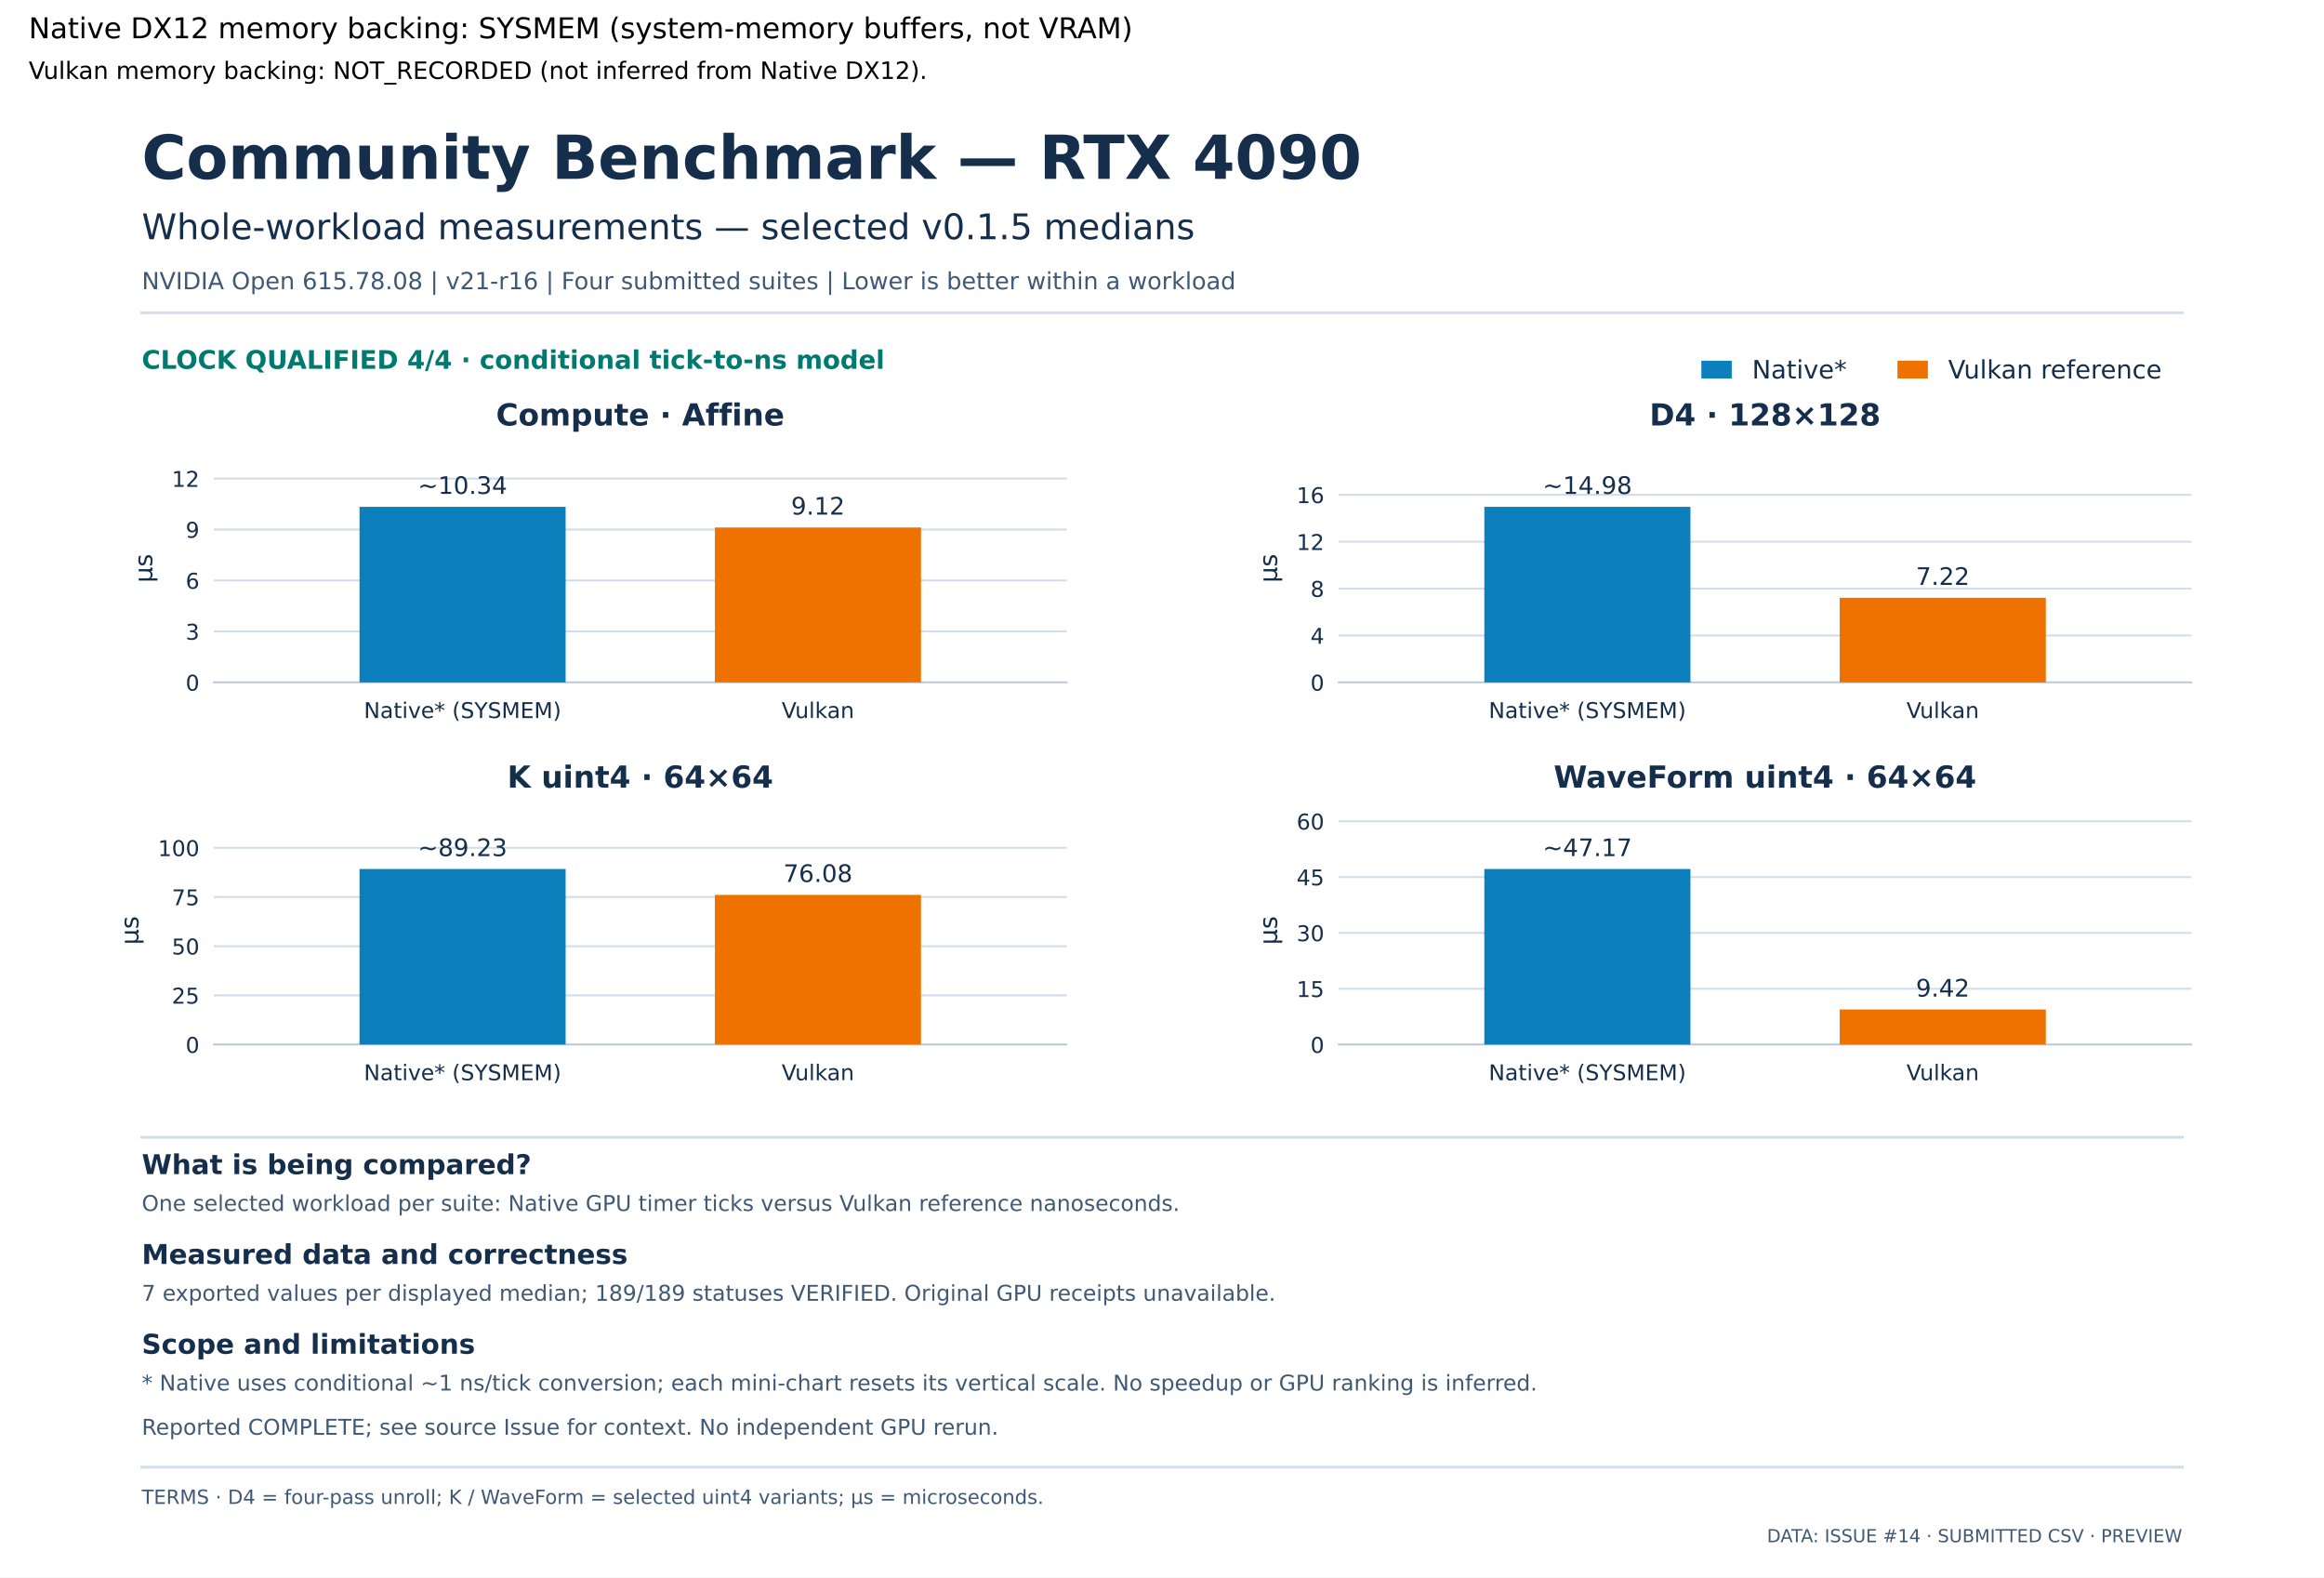
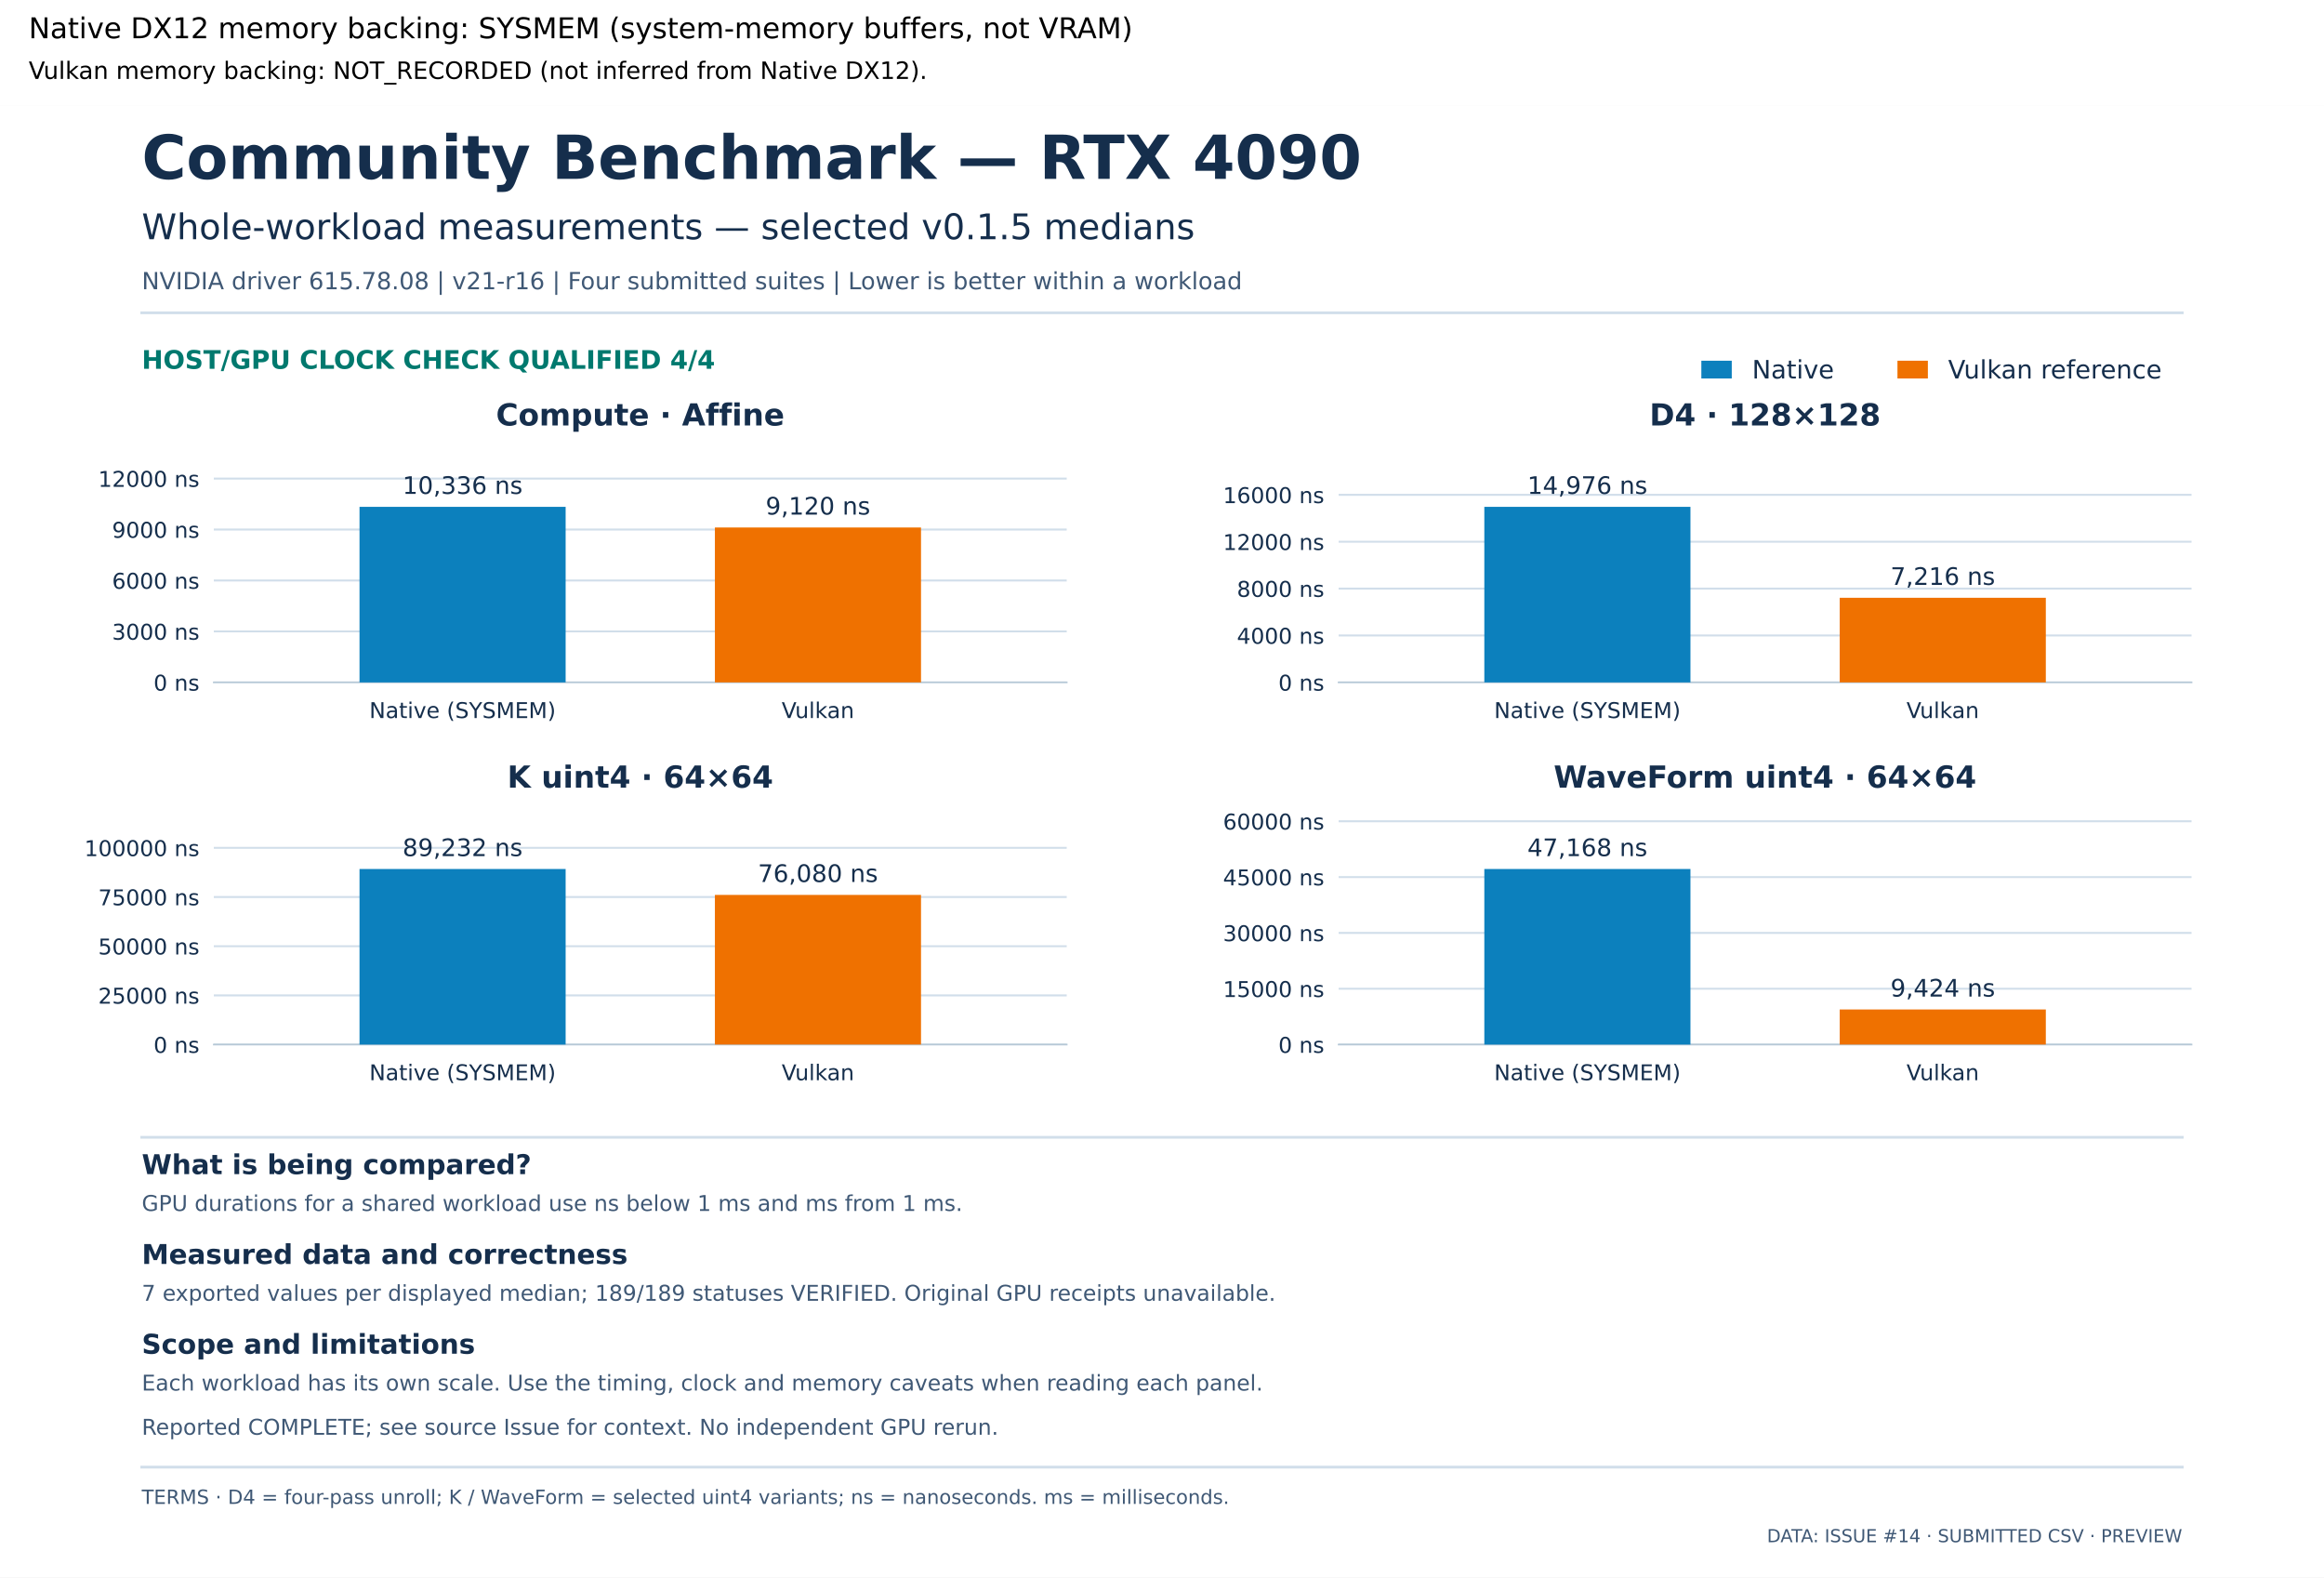
<svg xmlns="http://www.w3.org/2000/svg" width="972pt" height="659.6pt" viewBox="0 0 972 659.6" version="1.1">
  <defs>
    <style type="text/css">*{stroke-linejoin: round; stroke-linecap: butt}</style>
  </defs>
  <g id="memory-backing-label">
    <rect width="972" height="44" fill="white" />
    <text x="12" y="16" font-family="DejaVu Sans" font-size="12">Native DX12 memory backing: SYSMEM (system-memory buffers, not VRAM)</text>
    <text x="12" y="33" font-family="DejaVu Sans" font-size="10">Vulkan memory backing: NOT_RECORDED (not inferred from Native DX12).</text>
  </g>
  <g id="memory-label-offset" transform="translate(0 44)">
    <g id="figure_1">
      <g id="patch_1">
        <path d="M 0 615.6  L 972 615.6  L 972 0  L 0 0  z " style="fill: #ffffff" />
      </g>
      <g id="axes_1">
        <g id="patch_2">
          <path d="M 89.424 241.315  L 446.148 241.315  L 446.148 145.897  L 89.424 145.897  z " style="fill: #ffffff" />
        </g>
        <g id="matplotlib.axis_1">
          <g id="xtick_1">
            <g id="line2d_1" />
            <g id="text_1">
-               <text style="font-size: 9.1px; font-family: 'DejaVu Sans'; text-anchor: middle; fill: #152e4c" x="193.469" y="256.23" transform="rotate(-0 193.4685 256.2298)">Native* (SYSMEM)</text>
+               <text style="font-size: 9.1px; font-family: 'DejaVu Sans'; text-anchor: middle; fill: #152e4c" x="193.469" y="256.23" transform="rotate(-0 193.4685 256.2298)">Native (SYSMEM)</text>
            </g>
          </g>
          <g id="xtick_2">
            <g id="line2d_2" />
            <g id="text_2">
              <text style="font-size: 9.1px; font-family: 'DejaVu Sans'; text-anchor: middle; fill: #152e4c" x="342.103" y="256.23" transform="rotate(-0 342.1035 256.2298)">Vulkan</text>
            </g>
          </g>
        </g>
        <g id="matplotlib.axis_2">
          <g id="ytick_1">
            <g id="line2d_3">
              <path d="M 89.424 241.315 L 446.148 241.315" clip-path="url(#pf90b617112)" style="fill: none; stroke: #d1deea; stroke-width: 0.82; stroke-linecap: square" />
            </g>
            <g id="line2d_4" />
            <g id="text_3">
-               <text style="font-size: 9.1px; font-family: 'DejaVu Sans'; text-anchor: end; fill: #152e4c" x="83.424" y="244.772" transform="rotate(-0 83.424 244.7725)">0</text>
+               <text style="font-size: 9.1px; font-family: 'DejaVu Sans'; text-anchor: end; fill: #152e4c" x="83.424" y="244.772" transform="rotate(-0 83.424 244.7725)">0 ns</text>
            </g>
          </g>
          <g id="ytick_2">
            <g id="line2d_5">
              <path d="M 89.424 220.011 L 446.148 220.011" clip-path="url(#pf90b617112)" style="fill: none; stroke: #d1deea; stroke-width: 0.82; stroke-linecap: square" />
            </g>
            <g id="line2d_6" />
            <g id="text_4">
-               <text style="font-size: 9.1px; font-family: 'DejaVu Sans'; text-anchor: end; fill: #152e4c" x="83.424" y="223.469" transform="rotate(-0 83.424 223.4688)">3</text>
+               <text style="font-size: 9.1px; font-family: 'DejaVu Sans'; text-anchor: end; fill: #152e4c" x="83.424" y="223.469" transform="rotate(-0 83.424 223.4688)">3000 ns</text>
            </g>
          </g>
          <g id="ytick_3">
            <g id="line2d_7">
              <path d="M 89.424 198.708 L 446.148 198.708" clip-path="url(#pf90b617112)" style="fill: none; stroke: #d1deea; stroke-width: 0.82; stroke-linecap: square" />
            </g>
            <g id="line2d_8" />
            <g id="text_5">
-               <text style="font-size: 9.1px; font-family: 'DejaVu Sans'; text-anchor: end; fill: #152e4c" x="83.424" y="202.165" transform="rotate(-0 83.424 202.165)">6</text>
+               <text style="font-size: 9.1px; font-family: 'DejaVu Sans'; text-anchor: end; fill: #152e4c" x="83.424" y="202.165" transform="rotate(-0 83.424 202.165)">6000 ns</text>
            </g>
          </g>
          <g id="ytick_4">
            <g id="line2d_9">
              <path d="M 89.424 177.404 L 446.148 177.404" clip-path="url(#pf90b617112)" style="fill: none; stroke: #d1deea; stroke-width: 0.82; stroke-linecap: square" />
            </g>
            <g id="line2d_10" />
            <g id="text_6">
-               <text style="font-size: 9.1px; font-family: 'DejaVu Sans'; text-anchor: end; fill: #152e4c" x="83.424" y="180.861" transform="rotate(-0 83.424 180.8613)">9</text>
+               <text style="font-size: 9.1px; font-family: 'DejaVu Sans'; text-anchor: end; fill: #152e4c" x="83.424" y="180.861" transform="rotate(-0 83.424 180.8613)">9000 ns</text>
            </g>
          </g>
          <g id="ytick_5">
            <g id="line2d_11">
              <path d="M 89.424 156.1 L 446.148 156.1" clip-path="url(#pf90b617112)" style="fill: none; stroke: #d1deea; stroke-width: 0.82; stroke-linecap: square" />
            </g>
            <g id="line2d_12" />
            <g id="text_7">
-               <text style="font-size: 9.1px; font-family: 'DejaVu Sans'; text-anchor: end; fill: #152e4c" x="83.424" y="159.558" transform="rotate(-0 83.424 159.5576)">12</text>
+               <text style="font-size: 9.1px; font-family: 'DejaVu Sans'; text-anchor: end; fill: #152e4c" x="83.424" y="159.558" transform="rotate(-0 83.424 159.5576)">12000 ns</text>
            </g>
          </g>
          <g id="text_8">
-             <text style="font-size: 10.4px; font-family: 'DejaVu Sans'; text-anchor: middle; fill: #152e4c" x="63.681" y="193.606" transform="rotate(-90 63.68138 193.6062)">µs</text>
+             <text style="font-size: 10.4px; font-family: 'DejaVu Sans'; text-anchor: middle; fill: #152e4c" x="63.681" y="193.606" transform="rotate(-90 63.68138 193.6062)" />
          </g>
        </g>
        <g id="patch_3">
          <path d="M 89.424 241.315  L 446.148 241.315  " style="fill: none; stroke: #b7c9d7; stroke-width: 0.7; stroke-linejoin: miter; stroke-linecap: square" />
        </g>
        <g id="patch_4">
          <path d="M 150.364 241.315 L 236.573 241.315 L 236.573 167.917 L 150.364 167.917 z" clip-path="url(#pf90b617112)" style="fill: #0c80bd" />
        </g>
        <g id="patch_5">
          <path d="M 298.999 241.315 L 385.208 241.315 L 385.208 176.552 L 298.999 176.552 z" clip-path="url(#pf90b617112)" style="fill: #ef7100" />
        </g>
        <g id="text_9">
-           <text style="font-size: 10.1px; font-family: 'DejaVu Sans'; text-anchor: middle; fill: #152e4c" x="193.469" y="162.513" transform="rotate(-0 193.4685 162.5133)">~10.34</text>
+           <text style="font-size: 10.1px; font-family: 'DejaVu Sans'; text-anchor: middle; fill: #152e4c" x="193.469" y="162.513" transform="rotate(-0 193.4685 162.5133)">10,336 ns</text>
        </g>
        <g id="text_10">
-           <text style="font-size: 10.1px; font-family: 'DejaVu Sans'; text-anchor: middle; fill: #152e4c" x="342.103" y="171.148" transform="rotate(-0 342.1035 171.1484)">9.12</text>
+           <text style="font-size: 10.1px; font-family: 'DejaVu Sans'; text-anchor: middle; fill: #152e4c" x="342.103" y="171.148" transform="rotate(-0 342.1035 171.1484)">9,120 ns</text>
        </g>
        <g id="text_11">
          <text style="font-weight: 700; font-size: 12.7px; font-family: 'DejaVu Sans'; text-anchor: middle; fill: #152e4c" x="267.786" y="133.897" transform="rotate(-0 267.786 133.8972)">Compute · Affine</text>
        </g>
      </g>
      <g id="axes_2">
        <g id="patch_6">
          <path d="M 559.872 241.315  L 916.596 241.315  L 916.596 145.897  L 559.872 145.897  z " style="fill: #ffffff" />
        </g>
        <g id="matplotlib.axis_3">
          <g id="xtick_3">
            <g id="line2d_13" />
            <g id="text_12">
-               <text style="font-size: 9.1px; font-family: 'DejaVu Sans'; text-anchor: middle; fill: #152e4c" x="663.917" y="256.23" transform="rotate(-0 663.9165 256.2298)">Native* (SYSMEM)</text>
+               <text style="font-size: 9.1px; font-family: 'DejaVu Sans'; text-anchor: middle; fill: #152e4c" x="663.917" y="256.23" transform="rotate(-0 663.9165 256.2298)">Native (SYSMEM)</text>
            </g>
          </g>
          <g id="xtick_4">
            <g id="line2d_14" />
            <g id="text_13">
              <text style="font-size: 9.1px; font-family: 'DejaVu Sans'; text-anchor: middle; fill: #152e4c" x="812.552" y="256.23" transform="rotate(-0 812.5515 256.2298)">Vulkan</text>
            </g>
          </g>
        </g>
        <g id="matplotlib.axis_4">
          <g id="ytick_6">
            <g id="line2d_15">
              <path d="M 559.872 241.315 L 916.596 241.315" clip-path="url(#p47ffd843cd)" style="fill: none; stroke: #d1deea; stroke-width: 0.82; stroke-linecap: square" />
            </g>
            <g id="line2d_16" />
            <g id="text_14">
-               <text style="font-size: 9.1px; font-family: 'DejaVu Sans'; text-anchor: end; fill: #152e4c" x="553.872" y="244.772" transform="rotate(-0 553.872 244.7725)">0</text>
+               <text style="font-size: 9.1px; font-family: 'DejaVu Sans'; text-anchor: end; fill: #152e4c" x="553.872" y="244.772" transform="rotate(-0 553.872 244.7725)">0 ns</text>
            </g>
          </g>
          <g id="ytick_7">
            <g id="line2d_17">
              <path d="M 559.872 221.711 L 916.596 221.711" clip-path="url(#p47ffd843cd)" style="fill: none; stroke: #d1deea; stroke-width: 0.82; stroke-linecap: square" />
            </g>
            <g id="line2d_18" />
            <g id="text_15">
-               <text style="font-size: 9.1px; font-family: 'DejaVu Sans'; text-anchor: end; fill: #152e4c" x="553.872" y="225.168" transform="rotate(-0 553.872 225.1682)">4</text>
+               <text style="font-size: 9.1px; font-family: 'DejaVu Sans'; text-anchor: end; fill: #152e4c" x="553.872" y="225.168" transform="rotate(-0 553.872 225.1682)">4000 ns</text>
            </g>
          </g>
          <g id="ytick_8">
            <g id="line2d_19">
              <path d="M 559.872 202.107 L 916.596 202.107" clip-path="url(#p47ffd843cd)" style="fill: none; stroke: #d1deea; stroke-width: 0.82; stroke-linecap: square" />
            </g>
            <g id="line2d_20" />
            <g id="text_16">
-               <text style="font-size: 9.1px; font-family: 'DejaVu Sans'; text-anchor: end; fill: #152e4c" x="553.872" y="205.564" transform="rotate(-0 553.872 205.5639)">8</text>
+               <text style="font-size: 9.1px; font-family: 'DejaVu Sans'; text-anchor: end; fill: #152e4c" x="553.872" y="205.564" transform="rotate(-0 553.872 205.5639)">8000 ns</text>
            </g>
          </g>
          <g id="ytick_9">
            <g id="line2d_21">
              <path d="M 559.872 182.502 L 916.596 182.502" clip-path="url(#p47ffd843cd)" style="fill: none; stroke: #d1deea; stroke-width: 0.82; stroke-linecap: square" />
            </g>
            <g id="line2d_22" />
            <g id="text_17">
-               <text style="font-size: 9.1px; font-family: 'DejaVu Sans'; text-anchor: end; fill: #152e4c" x="553.872" y="185.96" transform="rotate(-0 553.872 185.9596)">12</text>
+               <text style="font-size: 9.1px; font-family: 'DejaVu Sans'; text-anchor: end; fill: #152e4c" x="553.872" y="185.96" transform="rotate(-0 553.872 185.9596)">12000 ns</text>
            </g>
          </g>
          <g id="ytick_10">
            <g id="line2d_23">
              <path d="M 559.872 162.898 L 916.596 162.898" clip-path="url(#p47ffd843cd)" style="fill: none; stroke: #d1deea; stroke-width: 0.82; stroke-linecap: square" />
            </g>
            <g id="line2d_24" />
            <g id="text_18">
-               <text style="font-size: 9.1px; font-family: 'DejaVu Sans'; text-anchor: end; fill: #152e4c" x="553.872" y="166.355" transform="rotate(-0 553.872 166.3553)">16</text>
+               <text style="font-size: 9.1px; font-family: 'DejaVu Sans'; text-anchor: end; fill: #152e4c" x="553.872" y="166.355" transform="rotate(-0 553.872 166.3553)">16000 ns</text>
            </g>
          </g>
          <g id="text_19">
-             <text style="font-size: 10.4px; font-family: 'DejaVu Sans'; text-anchor: middle; fill: #152e4c" x="534.129" y="193.606" transform="rotate(-90 534.1294 193.6062)">µs</text>
+             <text style="font-size: 10.4px; font-family: 'DejaVu Sans'; text-anchor: middle; fill: #152e4c" x="534.129" y="193.606" transform="rotate(-90 534.1294 193.6062)" />
          </g>
        </g>
        <g id="patch_7">
          <path d="M 559.872 241.315  L 916.596 241.315  " style="fill: none; stroke: #b7c9d7; stroke-width: 0.7; stroke-linejoin: miter; stroke-linecap: square" />
        </g>
        <g id="patch_8">
          <path d="M 620.812 241.315 L 707.021 241.315 L 707.021 167.917 L 620.812 167.917 z" clip-path="url(#p47ffd843cd)" style="fill: #0c80bd" />
        </g>
        <g id="patch_9">
          <path d="M 769.447 241.315 L 855.656 241.315 L 855.656 205.949 L 769.447 205.949 z" clip-path="url(#p47ffd843cd)" style="fill: #ef7100" />
        </g>
        <g id="text_20">
-           <text style="font-size: 10.1px; font-family: 'DejaVu Sans'; text-anchor: middle; fill: #152e4c" x="663.917" y="162.513" transform="rotate(-0 663.9165 162.5133)">~14.98</text>
+           <text style="font-size: 10.1px; font-family: 'DejaVu Sans'; text-anchor: middle; fill: #152e4c" x="663.917" y="162.513" transform="rotate(-0 663.9165 162.5133)">14,976 ns</text>
        </g>
        <g id="text_21">
-           <text style="font-size: 10.1px; font-family: 'DejaVu Sans'; text-anchor: middle; fill: #152e4c" x="812.552" y="200.546" transform="rotate(-0 812.5515 200.5456)">7.22</text>
+           <text style="font-size: 10.1px; font-family: 'DejaVu Sans'; text-anchor: middle; fill: #152e4c" x="812.552" y="200.546" transform="rotate(-0 812.5515 200.5456)">7,216 ns</text>
        </g>
        <g id="text_22">
          <text style="font-weight: 700; font-size: 12.7px; font-family: 'DejaVu Sans'; text-anchor: middle; fill: #152e4c" x="738.234" y="133.897" transform="rotate(-0 738.234 133.8972)">D4 · 128×128</text>
        </g>
      </g>
      <g id="axes_3">
        <g id="patch_10">
          <path d="M 89.424 392.753  L 446.148 392.753  L 446.148 297.335  L 89.424 297.335  z " style="fill: #ffffff" />
        </g>
        <g id="matplotlib.axis_5">
          <g id="xtick_5">
            <g id="line2d_25" />
            <g id="text_23">
-               <text style="font-size: 9.1px; font-family: 'DejaVu Sans'; text-anchor: middle; fill: #152e4c" x="193.469" y="407.667" transform="rotate(-0 193.4685 407.6674)">Native* (SYSMEM)</text>
+               <text style="font-size: 9.1px; font-family: 'DejaVu Sans'; text-anchor: middle; fill: #152e4c" x="193.469" y="407.667" transform="rotate(-0 193.4685 407.6674)">Native (SYSMEM)</text>
            </g>
          </g>
          <g id="xtick_6">
            <g id="line2d_26" />
            <g id="text_24">
              <text style="font-size: 9.1px; font-family: 'DejaVu Sans'; text-anchor: middle; fill: #152e4c" x="342.103" y="407.667" transform="rotate(-0 342.1035 407.6674)">Vulkan</text>
            </g>
          </g>
        </g>
        <g id="matplotlib.axis_6">
          <g id="ytick_11">
            <g id="line2d_27">
              <path d="M 89.424 392.753 L 446.148 392.753" clip-path="url(#p87162da46b)" style="fill: none; stroke: #d1deea; stroke-width: 0.82; stroke-linecap: square" />
            </g>
            <g id="line2d_28" />
            <g id="text_25">
-               <text style="font-size: 9.1px; font-family: 'DejaVu Sans'; text-anchor: end; fill: #152e4c" x="83.424" y="396.21" transform="rotate(-0 83.424 396.2101)">0</text>
+               <text style="font-size: 9.1px; font-family: 'DejaVu Sans'; text-anchor: end; fill: #152e4c" x="83.424" y="396.21" transform="rotate(-0 83.424 396.2101)">0 ns</text>
            </g>
          </g>
          <g id="ytick_12">
            <g id="line2d_29">
              <path d="M 89.424 372.189 L 446.148 372.189" clip-path="url(#p87162da46b)" style="fill: none; stroke: #d1deea; stroke-width: 0.82; stroke-linecap: square" />
            </g>
            <g id="line2d_30" />
            <g id="text_26">
-               <text style="font-size: 9.1px; font-family: 'DejaVu Sans'; text-anchor: end; fill: #152e4c" x="83.424" y="375.646" transform="rotate(-0 83.424 375.6461)">25</text>
+               <text style="font-size: 9.1px; font-family: 'DejaVu Sans'; text-anchor: end; fill: #152e4c" x="83.424" y="375.646" transform="rotate(-0 83.424 375.6461)">25000 ns</text>
            </g>
          </g>
          <g id="ytick_13">
            <g id="line2d_31">
              <path d="M 89.424 351.625 L 446.148 351.625" clip-path="url(#p87162da46b)" style="fill: none; stroke: #d1deea; stroke-width: 0.82; stroke-linecap: square" />
            </g>
            <g id="line2d_32" />
            <g id="text_27">
-               <text style="font-size: 9.1px; font-family: 'DejaVu Sans'; text-anchor: end; fill: #152e4c" x="83.424" y="355.082" transform="rotate(-0 83.424 355.0822)">50</text>
+               <text style="font-size: 9.1px; font-family: 'DejaVu Sans'; text-anchor: end; fill: #152e4c" x="83.424" y="355.082" transform="rotate(-0 83.424 355.0822)">50000 ns</text>
            </g>
          </g>
          <g id="ytick_14">
            <g id="line2d_33">
              <path d="M 89.424 331.061 L 446.148 331.061" clip-path="url(#p87162da46b)" style="fill: none; stroke: #d1deea; stroke-width: 0.82; stroke-linecap: square" />
            </g>
            <g id="line2d_34" />
            <g id="text_28">
-               <text style="font-size: 9.1px; font-family: 'DejaVu Sans'; text-anchor: end; fill: #152e4c" x="83.424" y="334.518" transform="rotate(-0 83.424 334.5183)">75</text>
+               <text style="font-size: 9.1px; font-family: 'DejaVu Sans'; text-anchor: end; fill: #152e4c" x="83.424" y="334.518" transform="rotate(-0 83.424 334.5183)">75000 ns</text>
            </g>
          </g>
          <g id="ytick_15">
            <g id="line2d_35">
              <path d="M 89.424 310.497 L 446.148 310.497" clip-path="url(#p87162da46b)" style="fill: none; stroke: #d1deea; stroke-width: 0.82; stroke-linecap: square" />
            </g>
            <g id="line2d_36" />
            <g id="text_29">
-               <text style="font-size: 9.1px; font-family: 'DejaVu Sans'; text-anchor: end; fill: #152e4c" x="83.424" y="313.954" transform="rotate(-0 83.424 313.9543)">100</text>
+               <text style="font-size: 9.1px; font-family: 'DejaVu Sans'; text-anchor: end; fill: #152e4c" x="83.424" y="313.954" transform="rotate(-0 83.424 313.9543)">100000 ns</text>
            </g>
          </g>
          <g id="text_30">
-             <text style="font-size: 10.4px; font-family: 'DejaVu Sans'; text-anchor: middle; fill: #152e4c" x="57.892" y="345.044" transform="rotate(-90 57.8915 345.0438)">µs</text>
+             <text style="font-size: 10.4px; font-family: 'DejaVu Sans'; text-anchor: middle; fill: #152e4c" x="57.892" y="345.044" transform="rotate(-90 57.8915 345.0438)" />
          </g>
        </g>
        <g id="patch_11">
          <path d="M 89.424 392.753  L 446.148 392.753  " style="fill: none; stroke: #b7c9d7; stroke-width: 0.7; stroke-linejoin: miter; stroke-linecap: square" />
        </g>
        <g id="patch_12">
          <path d="M 150.364 392.753 L 236.573 392.753 L 236.573 319.354 L 150.364 319.354 z" clip-path="url(#p87162da46b)" style="fill: #0c80bd" />
        </g>
        <g id="patch_13">
          <path d="M 298.999 392.753 L 385.208 392.753 L 385.208 330.173 L 298.999 330.173 z" clip-path="url(#p87162da46b)" style="fill: #ef7100" />
        </g>
        <g id="text_31">
-           <text style="font-size: 10.1px; font-family: 'DejaVu Sans'; text-anchor: middle; fill: #152e4c" x="193.469" y="313.951" transform="rotate(-0 193.4685 313.9509)">~89.23</text>
+           <text style="font-size: 10.1px; font-family: 'DejaVu Sans'; text-anchor: middle; fill: #152e4c" x="193.469" y="313.951" transform="rotate(-0 193.4685 313.9509)">89,232 ns</text>
        </g>
        <g id="text_32">
-           <text style="font-size: 10.1px; font-family: 'DejaVu Sans'; text-anchor: middle; fill: #152e4c" x="342.103" y="324.769" transform="rotate(-0 342.1035 324.7692)">76.08</text>
+           <text style="font-size: 10.1px; font-family: 'DejaVu Sans'; text-anchor: middle; fill: #152e4c" x="342.103" y="324.769" transform="rotate(-0 342.1035 324.7692)">76,080 ns</text>
        </g>
        <g id="text_33">
          <text style="font-weight: 700; font-size: 12.7px; font-family: 'DejaVu Sans'; text-anchor: middle; fill: #152e4c" x="267.786" y="285.335" transform="rotate(-0 267.786 285.3348)">K uint4 · 64×64</text>
        </g>
      </g>
      <g id="axes_4">
        <g id="patch_14">
          <path d="M 559.872 392.753  L 916.596 392.753  L 916.596 297.335  L 559.872 297.335  z " style="fill: #ffffff" />
        </g>
        <g id="matplotlib.axis_7">
          <g id="xtick_7">
            <g id="line2d_37" />
            <g id="text_34">
-               <text style="font-size: 9.1px; font-family: 'DejaVu Sans'; text-anchor: middle; fill: #152e4c" x="663.917" y="407.667" transform="rotate(-0 663.9165 407.6674)">Native* (SYSMEM)</text>
+               <text style="font-size: 9.1px; font-family: 'DejaVu Sans'; text-anchor: middle; fill: #152e4c" x="663.917" y="407.667" transform="rotate(-0 663.9165 407.6674)">Native (SYSMEM)</text>
            </g>
          </g>
          <g id="xtick_8">
            <g id="line2d_38" />
            <g id="text_35">
              <text style="font-size: 9.1px; font-family: 'DejaVu Sans'; text-anchor: middle; fill: #152e4c" x="812.552" y="407.667" transform="rotate(-0 812.5515 407.6674)">Vulkan</text>
            </g>
          </g>
        </g>
        <g id="matplotlib.axis_8">
          <g id="ytick_16">
            <g id="line2d_39">
              <path d="M 559.872 392.753 L 916.596 392.753" clip-path="url(#pd8f88adcad)" style="fill: none; stroke: #d1deea; stroke-width: 0.82; stroke-linecap: square" />
            </g>
            <g id="line2d_40" />
            <g id="text_36">
-               <text style="font-size: 9.1px; font-family: 'DejaVu Sans'; text-anchor: end; fill: #152e4c" x="553.872" y="396.21" transform="rotate(-0 553.872 396.2101)">0</text>
+               <text style="font-size: 9.1px; font-family: 'DejaVu Sans'; text-anchor: end; fill: #152e4c" x="553.872" y="396.21" transform="rotate(-0 553.872 396.2101)">0 ns</text>
            </g>
          </g>
          <g id="ytick_17">
            <g id="line2d_41">
              <path d="M 559.872 369.411 L 916.596 369.411" clip-path="url(#pd8f88adcad)" style="fill: none; stroke: #d1deea; stroke-width: 0.82; stroke-linecap: square" />
            </g>
            <g id="line2d_42" />
            <g id="text_37">
-               <text style="font-size: 9.1px; font-family: 'DejaVu Sans'; text-anchor: end; fill: #152e4c" x="553.872" y="372.868" transform="rotate(-0 553.872 372.8685)">15</text>
+               <text style="font-size: 9.1px; font-family: 'DejaVu Sans'; text-anchor: end; fill: #152e4c" x="553.872" y="372.868" transform="rotate(-0 553.872 372.8685)">15000 ns</text>
            </g>
          </g>
          <g id="ytick_18">
            <g id="line2d_43">
              <path d="M 559.872 346.07 L 916.596 346.07" clip-path="url(#pd8f88adcad)" style="fill: none; stroke: #d1deea; stroke-width: 0.82; stroke-linecap: square" />
            </g>
            <g id="line2d_44" />
            <g id="text_38">
-               <text style="font-size: 9.1px; font-family: 'DejaVu Sans'; text-anchor: end; fill: #152e4c" x="553.872" y="349.527" transform="rotate(-0 553.872 349.5269)">30</text>
+               <text style="font-size: 9.1px; font-family: 'DejaVu Sans'; text-anchor: end; fill: #152e4c" x="553.872" y="349.527" transform="rotate(-0 553.872 349.5269)">30000 ns</text>
            </g>
          </g>
          <g id="ytick_19">
            <g id="line2d_45">
              <path d="M 559.872 322.728 L 916.596 322.728" clip-path="url(#pd8f88adcad)" style="fill: none; stroke: #d1deea; stroke-width: 0.82; stroke-linecap: square" />
            </g>
            <g id="line2d_46" />
            <g id="text_39">
-               <text style="font-size: 9.1px; font-family: 'DejaVu Sans'; text-anchor: end; fill: #152e4c" x="553.872" y="326.185" transform="rotate(-0 553.872 326.1853)">45</text>
+               <text style="font-size: 9.1px; font-family: 'DejaVu Sans'; text-anchor: end; fill: #152e4c" x="553.872" y="326.185" transform="rotate(-0 553.872 326.1853)">45000 ns</text>
            </g>
          </g>
          <g id="ytick_20">
            <g id="line2d_47">
              <path d="M 559.872 299.386 L 916.596 299.386" clip-path="url(#pd8f88adcad)" style="fill: none; stroke: #d1deea; stroke-width: 0.82; stroke-linecap: square" />
            </g>
            <g id="line2d_48" />
            <g id="text_40">
-               <text style="font-size: 9.1px; font-family: 'DejaVu Sans'; text-anchor: end; fill: #152e4c" x="553.872" y="302.844" transform="rotate(-0 553.872 302.8437)">60</text>
+               <text style="font-size: 9.1px; font-family: 'DejaVu Sans'; text-anchor: end; fill: #152e4c" x="553.872" y="302.844" transform="rotate(-0 553.872 302.8437)">60000 ns</text>
            </g>
          </g>
          <g id="text_41">
-             <text style="font-size: 10.4px; font-family: 'DejaVu Sans'; text-anchor: middle; fill: #152e4c" x="534.129" y="345.044" transform="rotate(-90 534.1294 345.0438)">µs</text>
+             <text style="font-size: 10.4px; font-family: 'DejaVu Sans'; text-anchor: middle; fill: #152e4c" x="534.129" y="345.044" transform="rotate(-90 534.1294 345.0438)" />
          </g>
        </g>
        <g id="patch_15">
          <path d="M 559.872 392.753  L 916.596 392.753  " style="fill: none; stroke: #b7c9d7; stroke-width: 0.7; stroke-linejoin: miter; stroke-linecap: square" />
        </g>
        <g id="patch_16">
          <path d="M 620.812 392.753 L 707.021 392.753 L 707.021 319.354 L 620.812 319.354 z" clip-path="url(#pd8f88adcad)" style="fill: #0c80bd" />
        </g>
        <g id="patch_17">
          <path d="M 769.447 392.753 L 855.656 392.753 L 855.656 378.088 L 769.447 378.088 z" clip-path="url(#pd8f88adcad)" style="fill: #ef7100" />
        </g>
        <g id="text_42">
-           <text style="font-size: 10.1px; font-family: 'DejaVu Sans'; text-anchor: middle; fill: #152e4c" x="663.917" y="313.951" transform="rotate(-0 663.9165 313.9509)">~47.17</text>
+           <text style="font-size: 10.1px; font-family: 'DejaVu Sans'; text-anchor: middle; fill: #152e4c" x="663.917" y="313.951" transform="rotate(-0 663.9165 313.9509)">47,168 ns</text>
        </g>
        <g id="text_43">
-           <text style="font-size: 10.1px; font-family: 'DejaVu Sans'; text-anchor: middle; fill: #152e4c" x="812.552" y="372.685" transform="rotate(-0 812.5515 372.6846)">9.42</text>
+           <text style="font-size: 10.1px; font-family: 'DejaVu Sans'; text-anchor: middle; fill: #152e4c" x="812.552" y="372.685" transform="rotate(-0 812.5515 372.6846)">9,424 ns</text>
        </g>
        <g id="text_44">
          <text style="font-weight: 700; font-size: 12.7px; font-family: 'DejaVu Sans'; text-anchor: middle; fill: #152e4c" x="738.234" y="285.335" transform="rotate(-0 738.234 285.3348)">WaveForm uint4 · 64×64</text>
        </g>
      </g>
      <g id="line2d_49">
        <path d="M 59.292 86.8  L 912.708 86.8  " style="fill: none; stroke: #d1deea; stroke-width: 1.15; stroke-linecap: square" />
      </g>
      <g id="line2d_50">
        <path d="M 59.292 431.536  L 912.708 431.536  " style="fill: none; stroke: #d1deea; stroke-width: 1.15; stroke-linecap: square" />
      </g>
      <g id="line2d_51">
        <path d="M 59.292 569.43  L 912.708 569.43  " style="fill: none; stroke: #d1deea; stroke-width: 1.15; stroke-linecap: square" />
      </g>
      <g id="text_45">
        <text style="font-weight: 700; font-size: 25.4px; font-family: 'DejaVu Sans'; text-anchor: start; fill: #152e4c" x="59.292" y="30.78" transform="rotate(-0 59.292 30.78)">Community Benchmark — RTX 4090</text>
      </g>
      <g id="text_46">
        <text style="font-size: 14.8px; font-family: 'DejaVu Sans'; text-anchor: start; fill: #152e4c" x="59.292" y="56.02" transform="rotate(-0 59.292 56.0196)">Whole-workload measurements — selected v0.1.5 medians</text>
      </g>
      <g id="text_47">
-         <text style="font-size: 9.9px; font-family: 'DejaVu Sans'; text-anchor: start; fill: #3f5875" x="59.292" y="76.95" transform="rotate(-0 59.292 76.95)">NVIDIA Open 615.78.08  |  v21-r16  |  Four submitted suites  |  Lower is better within a workload</text>
+         <text style="font-size: 9.9px; font-family: 'DejaVu Sans'; text-anchor: start; fill: #3f5875" x="59.292" y="76.95" transform="rotate(-0 59.292 76.95)">NVIDIA driver 615.78.08  |  v21-r16  |  Four submitted suites  |  Lower is better within a workload</text>
      </g>
      <g id="text_48">
-         <text style="font-weight: 700; font-size: 10.7px; font-family: 'DejaVu Sans'; text-anchor: start; fill: #00796e" x="59.292" y="110.192" transform="rotate(-0 59.292 110.1924)">CLOCK QUALIFIED 4/4 · conditional tick-to-ns model</text>
+         <text style="font-weight: 700; font-size: 10.7px; font-family: 'DejaVu Sans'; text-anchor: start; fill: #00796e" x="59.292" y="110.192" transform="rotate(-0 59.292 110.1924)">HOST/GPU CLOCK CHECK QUALIFIED 4/4</text>
      </g>
      <g id="text_49">
        <text style="font-weight: 700; font-size: 11.4px; font-family: 'DejaVu Sans'; text-anchor: start; fill: #152e4c" x="59.292" y="446.926" transform="rotate(-0 59.292 446.9256)">What is being compared?</text>
      </g>
      <g id="text_50">
-         <text style="font-size: 9.1px; font-family: 'DejaVu Sans'; text-anchor: start; fill: #3f5875" x="59.292" y="462.316" transform="rotate(-0 59.292 462.3156)">One selected workload per suite: Native GPU timer ticks versus Vulkan reference nanoseconds.</text>
+         <text style="font-size: 9.1px; font-family: 'DejaVu Sans'; text-anchor: start; fill: #3f5875" x="59.292" y="462.316" transform="rotate(-0 59.292 462.3156)">GPU durations for a shared workload use ns below 1 ms and ms from 1 ms.</text>
      </g>
      <g id="text_51">
        <text style="font-weight: 700; font-size: 11.4px; font-family: 'DejaVu Sans'; text-anchor: start; fill: #152e4c" x="59.292" y="484.477" transform="rotate(-0 59.292 484.4772)">Measured data and correctness</text>
      </g>
      <g id="text_52">
        <text style="font-size: 9.1px; font-family: 'DejaVu Sans'; text-anchor: start; fill: #3f5875" x="59.292" y="499.867" transform="rotate(-0 59.292 499.8672)">7 exported values per displayed median; 189/189 statuses VERIFIED. Original GPU receipts unavailable.</text>
      </g>
      <g id="text_53">
        <text style="font-weight: 700; font-size: 11.4px; font-family: 'DejaVu Sans'; text-anchor: start; fill: #152e4c" x="59.292" y="522.029" transform="rotate(-0 59.292 522.0288)">Scope and limitations</text>
      </g>
      <g id="text_54">
-         <text style="font-size: 9.1px; font-family: 'DejaVu Sans'; text-anchor: start; fill: #3f5875" x="59.292" y="537.419" transform="rotate(-0 59.292 537.4188)">* Native uses conditional ~1 ns/tick conversion; each mini-chart resets its vertical scale. No speedup or GPU ranking is inferred.</text>
+         <text style="font-size: 9.1px; font-family: 'DejaVu Sans'; text-anchor: start; fill: #3f5875" x="59.292" y="537.419" transform="rotate(-0 59.292 537.4188)">Each workload has its own scale. Use the timing, clock and memory caveats when reading each panel.</text>
      </g>
      <g id="text_55">
        <text style="font-size: 9.1px; font-family: 'DejaVu Sans'; text-anchor: start; fill: #3f5875" x="59.292" y="555.887" transform="rotate(-0 59.292 555.8868)">Reported COMPLETE; see source Issue for context. No independent GPU rerun.</text>
      </g>
      <g id="text_56">
-         <text style="font-size: 8.2px; font-family: 'DejaVu Sans'; text-anchor: start; fill: #3f5875" x="59.292" y="584.82" transform="rotate(-0 59.292 584.82)">TERMS  ·  D4 = four-pass unroll; K / WaveForm = selected uint4 variants; µs = microseconds.</text>
+         <text style="font-size: 8.2px; font-family: 'DejaVu Sans'; text-anchor: start; fill: #3f5875" x="59.292" y="584.82" transform="rotate(-0 59.292 584.82)">TERMS  ·  D4 = four-pass unroll; K / WaveForm = selected uint4 variants; ns = nanoseconds. ms = milliseconds.</text>
      </g>
      <g id="text_57">
        <text style="font-size: 7.5px; font-family: 'DejaVu Sans'; text-anchor: end; fill: #3f5875" x="912.708" y="600.826" transform="rotate(-0 912.708 600.8256)">DATA: ISSUE #14 · SUBMITTED CSV · PREVIEW</text>
      </g>
      <g id="legend_1">
        <g id="patch_18">
          <path d="M 711.579 114.244  L 724.299 114.244  L 724.299 106.824  L 711.579 106.824  z " style="fill: #0c80bd" />
        </g>
        <g id="text_58">
-           <text style="font-size: 10.6px; font-family: 'DejaVu Sans'; text-anchor: start; fill: #152e4c" x="732.779" y="114.244" transform="rotate(-0 732.7794 114.2435)">Native*</text>
+           <text style="font-size: 10.6px; font-family: 'DejaVu Sans'; text-anchor: start; fill: #152e4c" x="732.779" y="114.244" transform="rotate(-0 732.7794 114.2435)">Native</text>
        </g>
        <g id="patch_19">
          <path d="M 793.602 114.244  L 806.322 114.244  L 806.322 106.824  L 793.602 106.824  z " style="fill: #ef7100" />
        </g>
        <g id="text_59">
          <text style="font-size: 10.6px; font-family: 'DejaVu Sans'; text-anchor: start; fill: #152e4c" x="814.802" y="114.244" transform="rotate(-0 814.8019 114.2435)">Vulkan reference</text>
        </g>
      </g>
    </g>
    <defs>
      <clipPath id="pf90b617112">
        <rect x="89.424" y="145.897" width="356.724" height="95.418" />
      </clipPath>
      <clipPath id="p47ffd843cd">
        <rect x="559.872" y="145.897" width="356.724" height="95.418" />
      </clipPath>
      <clipPath id="p87162da46b">
        <rect x="89.424" y="297.335" width="356.724" height="95.418" />
      </clipPath>
      <clipPath id="pd8f88adcad">
        <rect x="559.872" y="297.335" width="356.724" height="95.418" />
      </clipPath>
    </defs>
  </g>
</svg>
